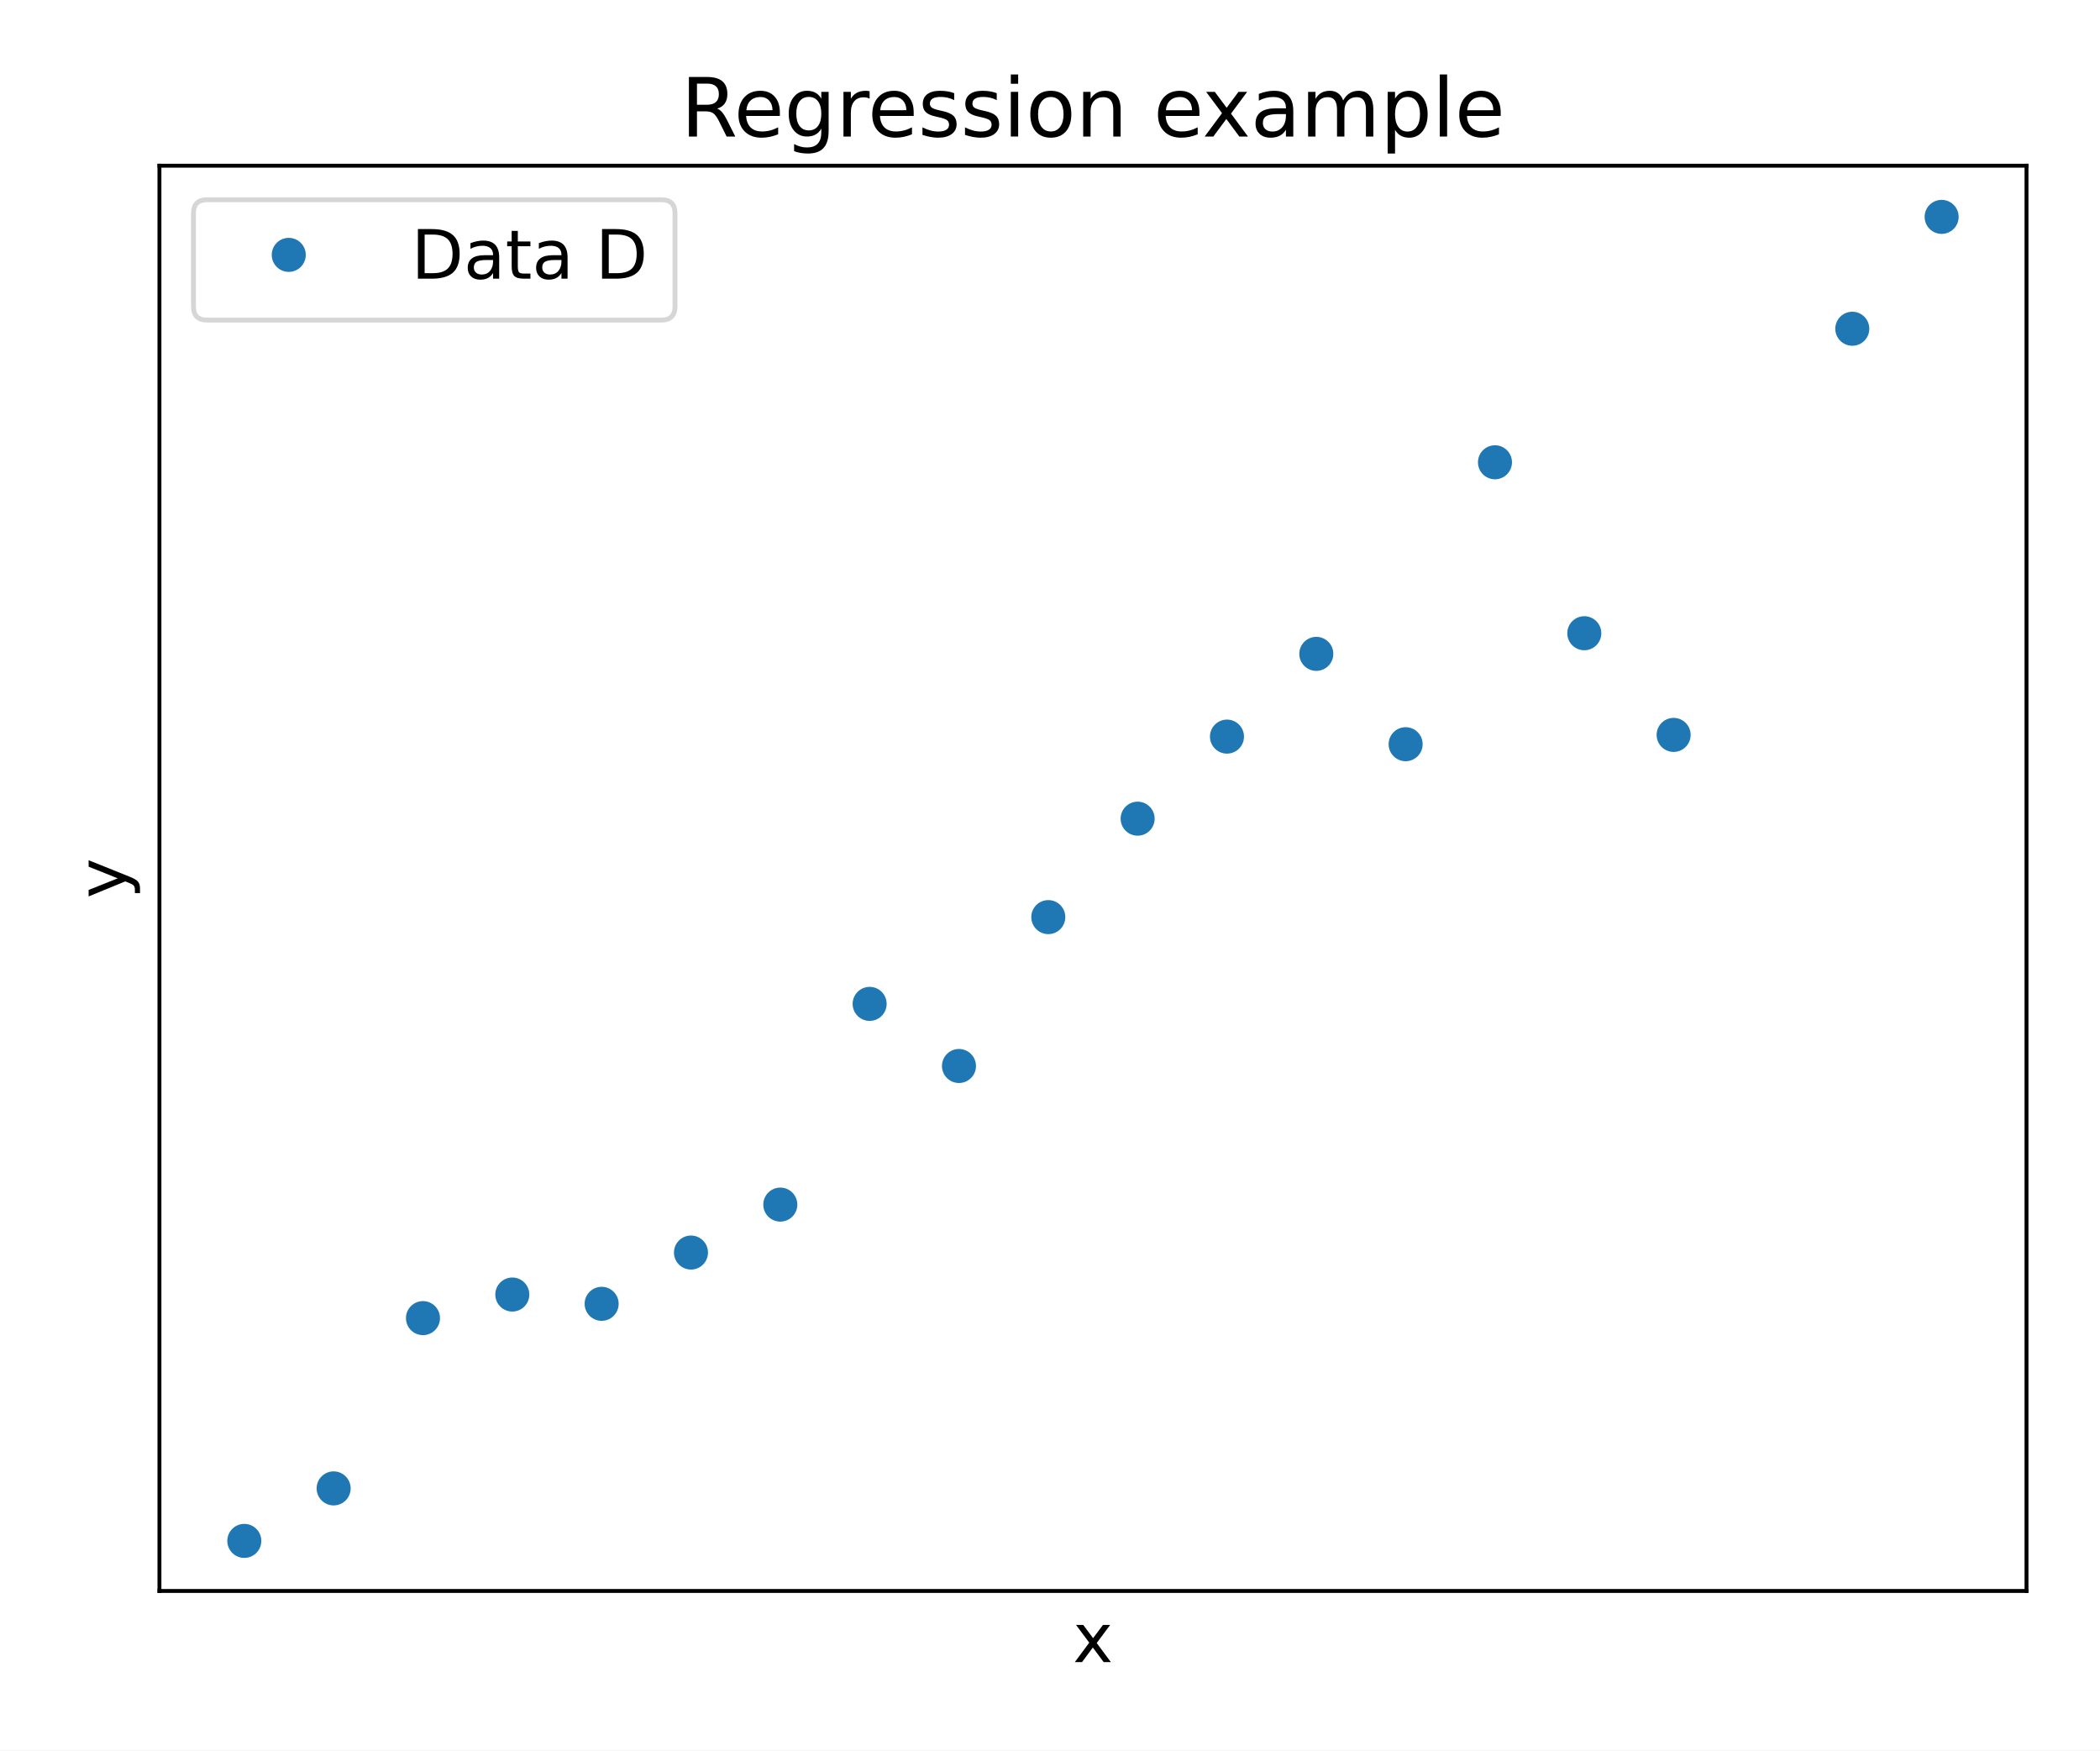
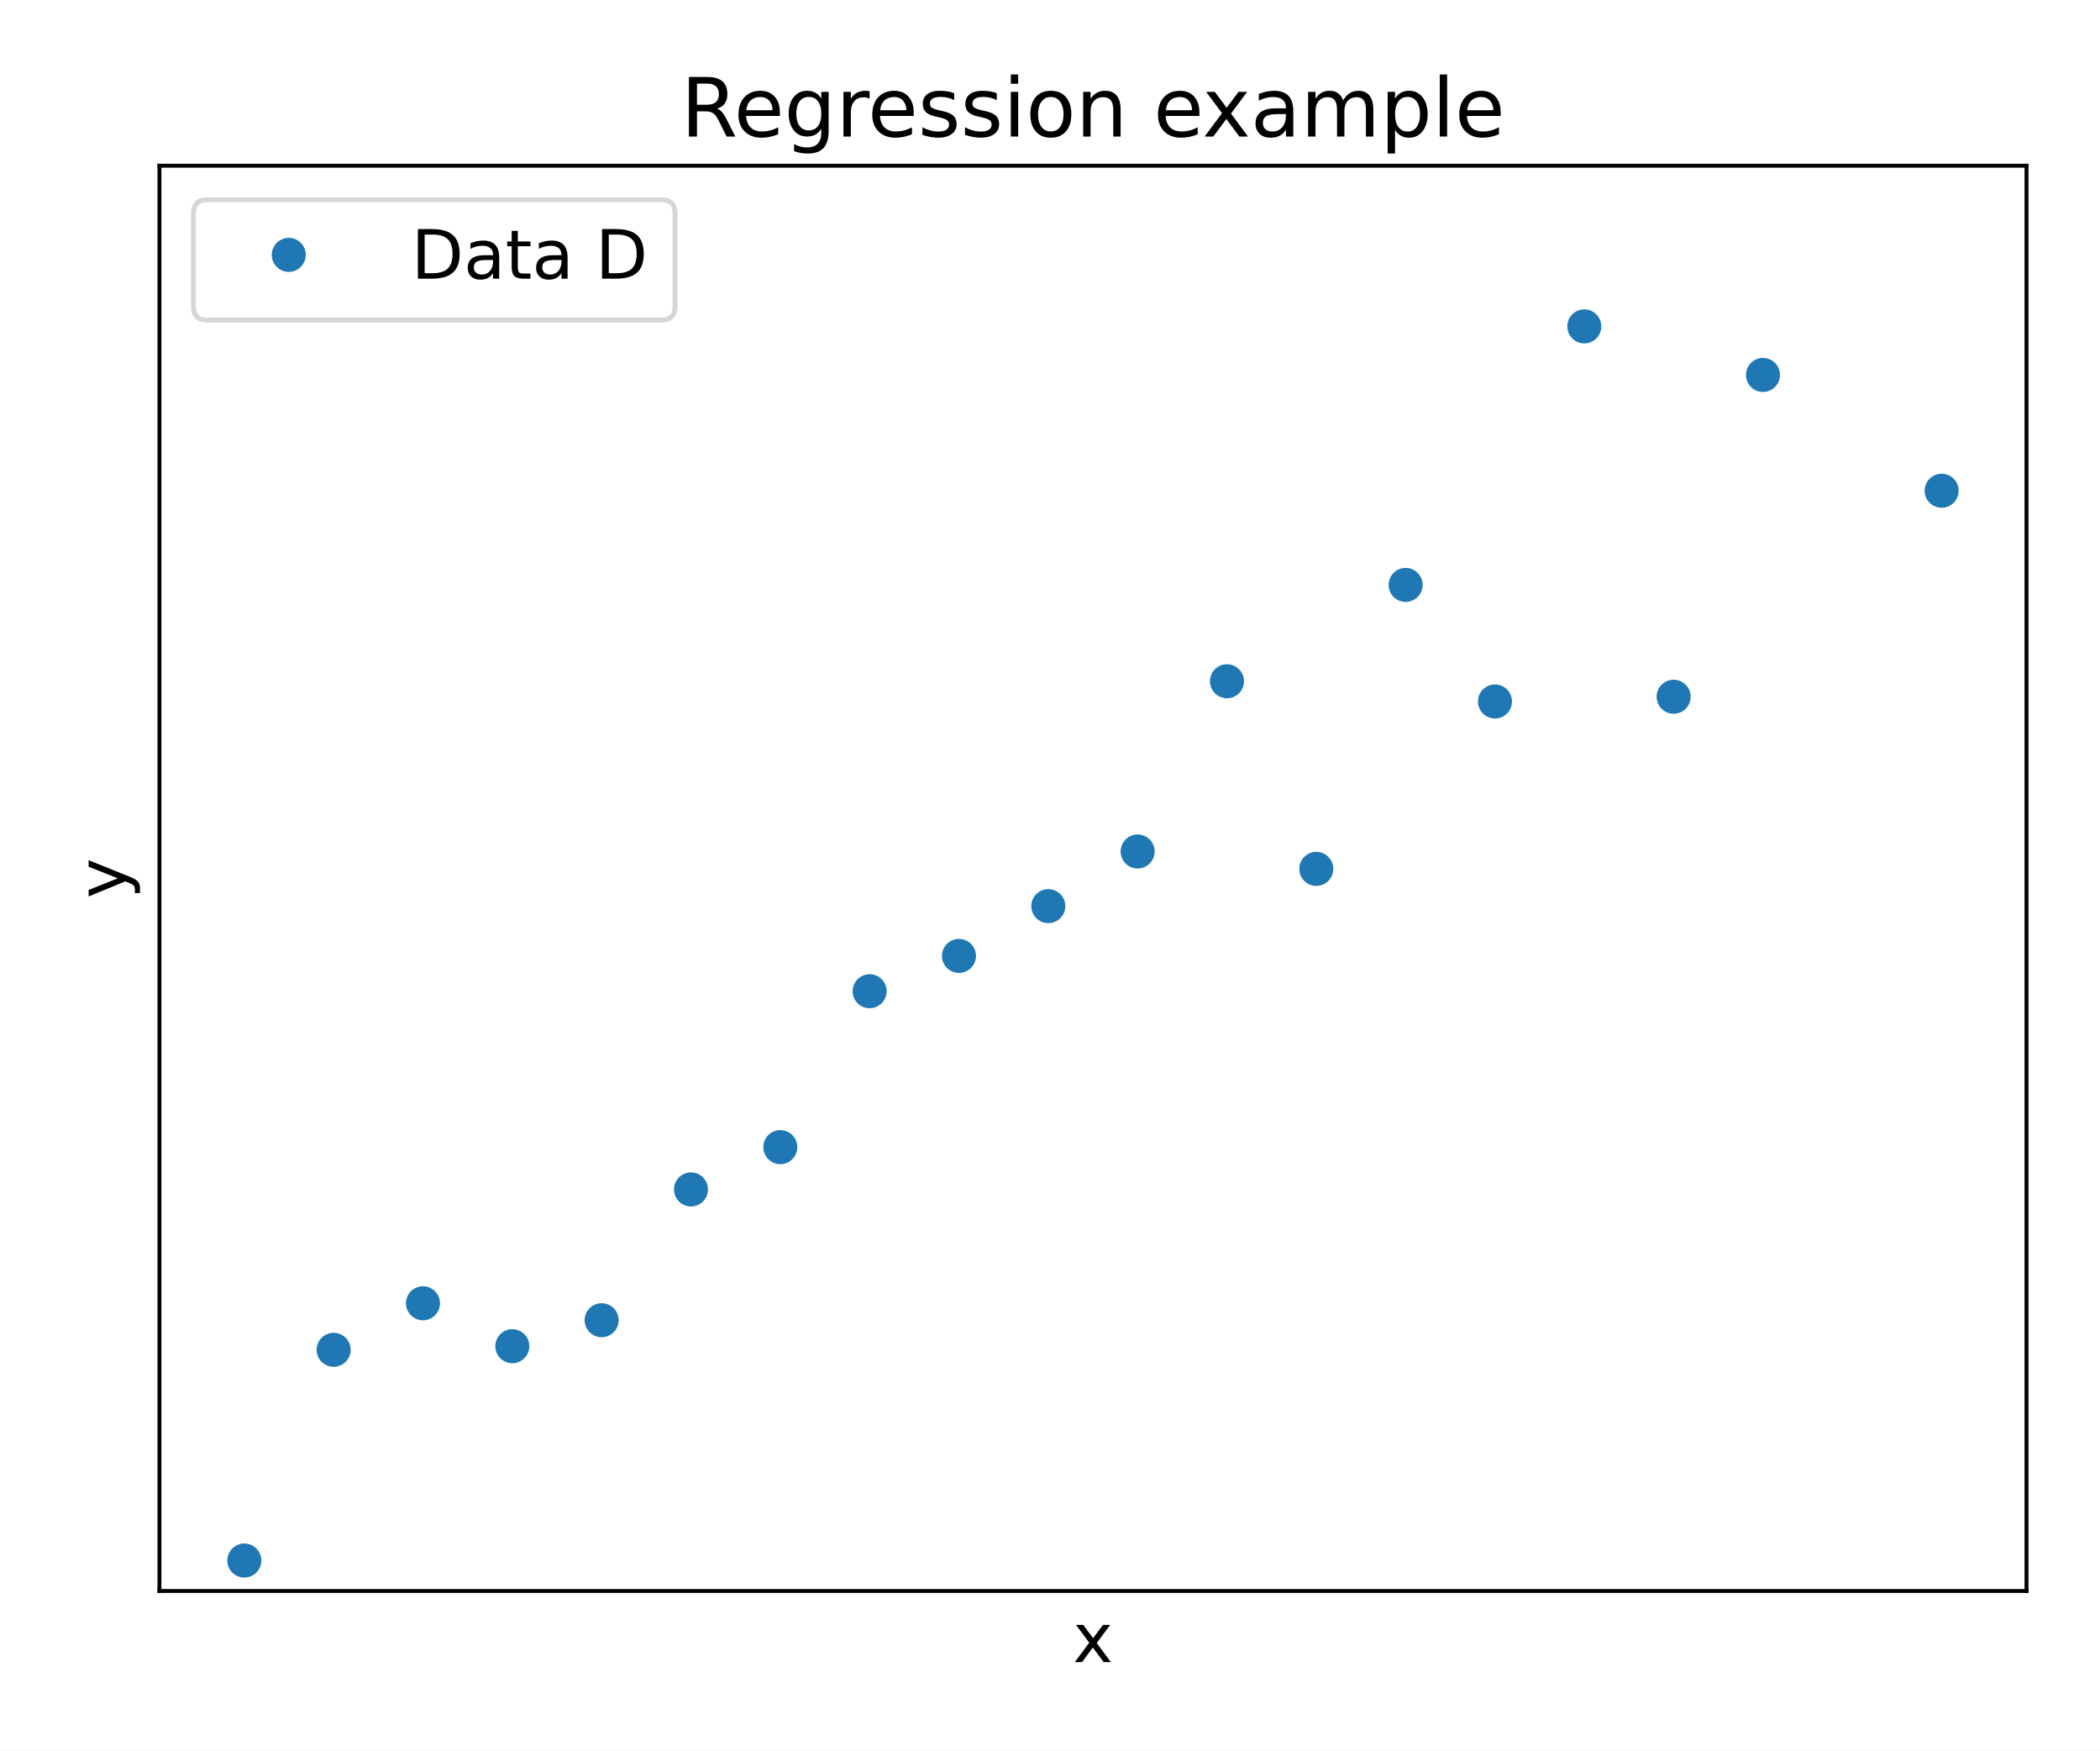
<svg xmlns="http://www.w3.org/2000/svg" xmlns:xlink="http://www.w3.org/1999/xlink" width="432pt" height="360pt" viewBox="0 0 432 360" version="1.1">
  <defs>
    <style type="text/css">*{stroke-linejoin: round; stroke-linecap: butt}</style>
  </defs>
  <g id="figure_1">
    <g id="patch_1">
      <path d="M 0 360  L 432 360  L 432 0  L 0 0  z " style="fill: #ffffff" />
    </g>
    <g id="axes_1">
      <g id="patch_2">
        <path d="M 32.8 327.2  L 416.88 327.2  L 416.88 34.08  L 32.8 34.08  z " style="fill: #ffffff" />
      </g>
      <g id="matplotlib.axis_1">
        <g id="text_1">
          <g transform="translate(220.6969 341.8378) scale(0.14 -0.14)">
            <defs>
              <path id="DejaVuSans-78" d="M 3513 3500  L 2247 1797  L 3578 0  L 2900 0  L 1881 1375  L 863 0  L 184 0  L 1544 1831  L 300 3500  L 978 3500  L 1906 2253  L 2834 3500  L 3513 3500  z " transform="scale(0.015625)" />
            </defs>
            <use xlink:href="#DejaVuSans-78" />
          </g>
        </g>
      </g>
      <g id="matplotlib.axis_2">
        <g id="text_2">
          <g transform="translate(25.88844 184.7831) rotate(-90) scale(0.14 -0.14)">
            <defs>
              <path id="DejaVuSans-79" d="M 2059 -325  Q 1816 -950 1584 -1140  Q 1353 -1331 966 -1331  L 506 -1331  L 506 -850  L 844 -850  Q 1081 -850 1212 -737  Q 1344 -625 1503 -206  L 1606 56  L 191 3500  L 800 3500  L 1894 763  L 2988 3500  L 3597 3500  L 2059 -325  z " transform="scale(0.015625)" />
            </defs>
            <use xlink:href="#DejaVuSans-79" />
          </g>
        </g>
      </g>
      <g id="line2d_1">
        <defs>
-           <path id="mfc01c7b622" d="M 0 3  C 0.796 3 1.559 2.684 2.121 2.121  C 2.684 1.559 3 0.796 3 0  C 3 -0.796 2.684 -1.559 2.121 -2.121  C 1.559 -2.684 0.796 -3 0 -3  C -0.796 -3 -1.559 -2.684 -2.121 -2.121  C -2.684 -1.559 -3 -0.796 -3 0  C -3 0.796 -2.684 1.559 -2.121 2.121  C -1.559 2.684 -0.796 3 0 3  z " style="stroke: #1f77b4" />
+           <path id="m75f8d7865f" d="M 0 3  C 0.796 3 1.559 2.684 2.121 2.121  C 2.684 1.559 3 0.796 3 0  C 3 -0.796 2.684 -1.559 2.121 -2.121  C 1.559 -2.684 0.796 -3 0 -3  C -0.796 -3 -1.559 -2.684 -2.121 -2.121  C -2.684 -1.559 -3 -0.796 -3 0  C -3 0.796 -2.684 1.559 -2.121 2.121  C -1.559 2.684 -0.796 3 0 3  z " style="stroke: #1f77b4" />
        </defs>
-         <g clip-path="url(#p375b1227e8)">
-           <use xlink:href="#mfc01c7b622" x="50.258" y="316.905" style="fill: #1f77b4; stroke: #1f77b4" />
-           <use xlink:href="#mfc01c7b622" x="68.635" y="306.108" style="fill: #1f77b4; stroke: #1f77b4" />
-           <use xlink:href="#mfc01c7b622" x="87.012" y="271.088" style="fill: #1f77b4; stroke: #1f77b4" />
-           <use xlink:href="#mfc01c7b622" x="105.389" y="266.237" style="fill: #1f77b4; stroke: #1f77b4" />
-           <use xlink:href="#mfc01c7b622" x="123.766" y="268.146" style="fill: #1f77b4; stroke: #1f77b4" />
-           <use xlink:href="#mfc01c7b622" x="142.143" y="257.602" style="fill: #1f77b4; stroke: #1f77b4" />
-           <use xlink:href="#mfc01c7b622" x="160.52" y="247.742" style="fill: #1f77b4; stroke: #1f77b4" />
-           <use xlink:href="#mfc01c7b622" x="178.897" y="206.46" style="fill: #1f77b4; stroke: #1f77b4" />
-           <use xlink:href="#mfc01c7b622" x="197.274" y="219.236" style="fill: #1f77b4; stroke: #1f77b4" />
-           <use xlink:href="#mfc01c7b622" x="215.651" y="188.616" style="fill: #1f77b4; stroke: #1f77b4" />
-           <use xlink:href="#mfc01c7b622" x="234.029" y="168.372" style="fill: #1f77b4; stroke: #1f77b4" />
-           <use xlink:href="#mfc01c7b622" x="252.406" y="151.493" style="fill: #1f77b4; stroke: #1f77b4" />
-           <use xlink:href="#mfc01c7b622" x="270.783" y="134.475" style="fill: #1f77b4; stroke: #1f77b4" />
-           <use xlink:href="#mfc01c7b622" x="289.16" y="153.055" style="fill: #1f77b4; stroke: #1f77b4" />
-           <use xlink:href="#mfc01c7b622" x="307.537" y="95.074" style="fill: #1f77b4; stroke: #1f77b4" />
-           <use xlink:href="#mfc01c7b622" x="325.914" y="130.232" style="fill: #1f77b4; stroke: #1f77b4" />
-           <use xlink:href="#mfc01c7b622" x="344.291" y="151.142" style="fill: #1f77b4; stroke: #1f77b4" />
-           <use xlink:href="#mfc01c7b622" x="362.668" y="25.019" style="fill: #1f77b4; stroke: #1f77b4" />
-           <use xlink:href="#mfc01c7b622" x="381.045" y="67.61" style="fill: #1f77b4; stroke: #1f77b4" />
-           <use xlink:href="#mfc01c7b622" x="399.422" y="44.604" style="fill: #1f77b4; stroke: #1f77b4" />
+         <g clip-path="url(#p1299fd9238)">
+           <use xlink:href="#m75f8d7865f" x="50.258" y="320.943" style="fill: #1f77b4; stroke: #1f77b4" />
+           <use xlink:href="#m75f8d7865f" x="68.635" y="277.605" style="fill: #1f77b4; stroke: #1f77b4" />
+           <use xlink:href="#m75f8d7865f" x="87.012" y="268.034" style="fill: #1f77b4; stroke: #1f77b4" />
+           <use xlink:href="#m75f8d7865f" x="105.389" y="276.866" style="fill: #1f77b4; stroke: #1f77b4" />
+           <use xlink:href="#m75f8d7865f" x="123.766" y="271.52" style="fill: #1f77b4; stroke: #1f77b4" />
+           <use xlink:href="#m75f8d7865f" x="142.143" y="244.622" style="fill: #1f77b4; stroke: #1f77b4" />
+           <use xlink:href="#m75f8d7865f" x="160.52" y="235.924" style="fill: #1f77b4; stroke: #1f77b4" />
+           <use xlink:href="#m75f8d7865f" x="178.897" y="203.857" style="fill: #1f77b4; stroke: #1f77b4" />
+           <use xlink:href="#m75f8d7865f" x="197.274" y="196.597" style="fill: #1f77b4; stroke: #1f77b4" />
+           <use xlink:href="#m75f8d7865f" x="215.651" y="186.355" style="fill: #1f77b4; stroke: #1f77b4" />
+           <use xlink:href="#m75f8d7865f" x="234.029" y="175.121" style="fill: #1f77b4; stroke: #1f77b4" />
+           <use xlink:href="#m75f8d7865f" x="252.406" y="140.11" style="fill: #1f77b4; stroke: #1f77b4" />
+           <use xlink:href="#m75f8d7865f" x="270.783" y="178.697" style="fill: #1f77b4; stroke: #1f77b4" />
+           <use xlink:href="#m75f8d7865f" x="289.16" y="120.294" style="fill: #1f77b4; stroke: #1f77b4" />
+           <use xlink:href="#m75f8d7865f" x="307.537" y="144.268" style="fill: #1f77b4; stroke: #1f77b4" />
+           <use xlink:href="#m75f8d7865f" x="325.914" y="67.129" style="fill: #1f77b4; stroke: #1f77b4" />
+           <use xlink:href="#m75f8d7865f" x="344.291" y="143.295" style="fill: #1f77b4; stroke: #1f77b4" />
+           <use xlink:href="#m75f8d7865f" x="362.668" y="77.109" style="fill: #1f77b4; stroke: #1f77b4" />
+           <use xlink:href="#m75f8d7865f" x="381.045" y="26.696" style="fill: #1f77b4; stroke: #1f77b4" />
+           <use xlink:href="#m75f8d7865f" x="399.422" y="100.926" style="fill: #1f77b4; stroke: #1f77b4" />
        </g>
      </g>
      <g id="patch_3">
        <path d="M 32.8 327.2  L 32.8 34.08  " style="fill: none; stroke: #000000; stroke-width: 0.8; stroke-linejoin: miter; stroke-linecap: square" />
      </g>
      <g id="patch_4">
        <path d="M 416.88 327.2  L 416.88 34.08  " style="fill: none; stroke: #000000; stroke-width: 0.8; stroke-linejoin: miter; stroke-linecap: square" />
      </g>
      <g id="patch_5">
        <path d="M 32.8 327.2  L 416.88 327.2  " style="fill: none; stroke: #000000; stroke-width: 0.8; stroke-linejoin: miter; stroke-linecap: square" />
      </g>
      <g id="patch_6">
        <path d="M 32.8 34.08  L 416.88 34.08  " style="fill: none; stroke: #000000; stroke-width: 0.8; stroke-linejoin: miter; stroke-linecap: square" />
      </g>
      <g id="text_3">
        <g transform="translate(140.0709 28.08) scale(0.168 -0.168)">
          <defs>
            <path id="DejaVuSans-52" d="M 2841 2188  Q 3044 2119 3236 1894  Q 3428 1669 3622 1275  L 4263 0  L 3584 0  L 2988 1197  Q 2756 1666 2539 1819  Q 2322 1972 1947 1972  L 1259 1972  L 1259 0  L 628 0  L 628 4666  L 2053 4666  Q 2853 4666 3247 4331  Q 3641 3997 3641 3322  Q 3641 2881 3436 2590  Q 3231 2300 2841 2188  z M 1259 4147  L 1259 2491  L 2053 2491  Q 2509 2491 2742 2702  Q 2975 2913 2975 3322  Q 2975 3731 2742 3939  Q 2509 4147 2053 4147  L 1259 4147  z " transform="scale(0.015625)" />
            <path id="DejaVuSans-65" d="M 3597 1894  L 3597 1613  L 953 1613  Q 991 1019 1311 708  Q 1631 397 2203 397  Q 2534 397 2845 478  Q 3156 559 3463 722  L 3463 178  Q 3153 47 2828 -22  Q 2503 -91 2169 -91  Q 1331 -91 842 396  Q 353 884 353 1716  Q 353 2575 817 3079  Q 1281 3584 2069 3584  Q 2775 3584 3186 3129  Q 3597 2675 3597 1894  z M 3022 2063  Q 3016 2534 2758 2815  Q 2500 3097 2075 3097  Q 1594 3097 1305 2825  Q 1016 2553 972 2059  L 3022 2063  z " transform="scale(0.015625)" />
            <path id="DejaVuSans-67" d="M 2906 1791  Q 2906 2416 2648 2759  Q 2391 3103 1925 3103  Q 1463 3103 1205 2759  Q 947 2416 947 1791  Q 947 1169 1205 825  Q 1463 481 1925 481  Q 2391 481 2648 825  Q 2906 1169 2906 1791  z M 3481 434  Q 3481 -459 3084 -895  Q 2688 -1331 1869 -1331  Q 1566 -1331 1297 -1286  Q 1028 -1241 775 -1147  L 775 -588  Q 1028 -725 1275 -790  Q 1522 -856 1778 -856  Q 2344 -856 2625 -561  Q 2906 -266 2906 331  L 2906 616  Q 2728 306 2450 153  Q 2172 0 1784 0  Q 1141 0 747 490  Q 353 981 353 1791  Q 353 2603 747 3093  Q 1141 3584 1784 3584  Q 2172 3584 2450 3431  Q 2728 3278 2906 2969  L 2906 3500  L 3481 3500  L 3481 434  z " transform="scale(0.015625)" />
            <path id="DejaVuSans-72" d="M 2631 2963  Q 2534 3019 2420 3045  Q 2306 3072 2169 3072  Q 1681 3072 1420 2755  Q 1159 2438 1159 1844  L 1159 0  L 581 0  L 581 3500  L 1159 3500  L 1159 2956  Q 1341 3275 1631 3429  Q 1922 3584 2338 3584  Q 2397 3584 2469 3576  Q 2541 3569 2628 3553  L 2631 2963  z " transform="scale(0.015625)" />
            <path id="DejaVuSans-73" d="M 2834 3397  L 2834 2853  Q 2591 2978 2328 3040  Q 2066 3103 1784 3103  Q 1356 3103 1142 2972  Q 928 2841 928 2578  Q 928 2378 1081 2264  Q 1234 2150 1697 2047  L 1894 2003  Q 2506 1872 2764 1633  Q 3022 1394 3022 966  Q 3022 478 2636 193  Q 2250 -91 1575 -91  Q 1294 -91 989 -36  Q 684 19 347 128  L 347 722  Q 666 556 975 473  Q 1284 391 1588 391  Q 1994 391 2212 530  Q 2431 669 2431 922  Q 2431 1156 2273 1281  Q 2116 1406 1581 1522  L 1381 1569  Q 847 1681 609 1914  Q 372 2147 372 2553  Q 372 3047 722 3315  Q 1072 3584 1716 3584  Q 2034 3584 2315 3537  Q 2597 3491 2834 3397  z " transform="scale(0.015625)" />
            <path id="DejaVuSans-69" d="M 603 3500  L 1178 3500  L 1178 0  L 603 0  L 603 3500  z M 603 4863  L 1178 4863  L 1178 4134  L 603 4134  L 603 4863  z " transform="scale(0.015625)" />
            <path id="DejaVuSans-6f" d="M 1959 3097  Q 1497 3097 1228 2736  Q 959 2375 959 1747  Q 959 1119 1226 758  Q 1494 397 1959 397  Q 2419 397 2687 759  Q 2956 1122 2956 1747  Q 2956 2369 2687 2733  Q 2419 3097 1959 3097  z M 1959 3584  Q 2709 3584 3137 3096  Q 3566 2609 3566 1747  Q 3566 888 3137 398  Q 2709 -91 1959 -91  Q 1206 -91 779 398  Q 353 888 353 1747  Q 353 2609 779 3096  Q 1206 3584 1959 3584  z " transform="scale(0.015625)" />
            <path id="DejaVuSans-6e" d="M 3513 2113  L 3513 0  L 2938 0  L 2938 2094  Q 2938 2591 2744 2837  Q 2550 3084 2163 3084  Q 1697 3084 1428 2787  Q 1159 2491 1159 1978  L 1159 0  L 581 0  L 581 3500  L 1159 3500  L 1159 2956  Q 1366 3272 1645 3428  Q 1925 3584 2291 3584  Q 2894 3584 3203 3211  Q 3513 2838 3513 2113  z " transform="scale(0.015625)" />
            <path id="DejaVuSans-20" transform="scale(0.015625)" />
            <path id="DejaVuSans-61" d="M 2194 1759  Q 1497 1759 1228 1600  Q 959 1441 959 1056  Q 959 750 1161 570  Q 1363 391 1709 391  Q 2188 391 2477 730  Q 2766 1069 2766 1631  L 2766 1759  L 2194 1759  z M 3341 1997  L 3341 0  L 2766 0  L 2766 531  Q 2569 213 2275 61  Q 1981 -91 1556 -91  Q 1019 -91 701 211  Q 384 513 384 1019  Q 384 1609 779 1909  Q 1175 2209 1959 2209  L 2766 2209  L 2766 2266  Q 2766 2663 2505 2880  Q 2244 3097 1772 3097  Q 1472 3097 1187 3025  Q 903 2953 641 2809  L 641 3341  Q 956 3463 1253 3523  Q 1550 3584 1831 3584  Q 2591 3584 2966 3190  Q 3341 2797 3341 1997  z " transform="scale(0.015625)" />
            <path id="DejaVuSans-6d" d="M 3328 2828  Q 3544 3216 3844 3400  Q 4144 3584 4550 3584  Q 5097 3584 5394 3201  Q 5691 2819 5691 2113  L 5691 0  L 5113 0  L 5113 2094  Q 5113 2597 4934 2840  Q 4756 3084 4391 3084  Q 3944 3084 3684 2787  Q 3425 2491 3425 1978  L 3425 0  L 2847 0  L 2847 2094  Q 2847 2600 2669 2842  Q 2491 3084 2119 3084  Q 1678 3084 1418 2786  Q 1159 2488 1159 1978  L 1159 0  L 581 0  L 581 3500  L 1159 3500  L 1159 2956  Q 1356 3278 1631 3431  Q 1906 3584 2284 3584  Q 2666 3584 2933 3390  Q 3200 3197 3328 2828  z " transform="scale(0.015625)" />
            <path id="DejaVuSans-70" d="M 1159 525  L 1159 -1331  L 581 -1331  L 581 3500  L 1159 3500  L 1159 2969  Q 1341 3281 1617 3432  Q 1894 3584 2278 3584  Q 2916 3584 3314 3078  Q 3713 2572 3713 1747  Q 3713 922 3314 415  Q 2916 -91 2278 -91  Q 1894 -91 1617 61  Q 1341 213 1159 525  z M 3116 1747  Q 3116 2381 2855 2742  Q 2594 3103 2138 3103  Q 1681 3103 1420 2742  Q 1159 2381 1159 1747  Q 1159 1113 1420 752  Q 1681 391 2138 391  Q 2594 391 2855 752  Q 3116 1113 3116 1747  z " transform="scale(0.015625)" />
            <path id="DejaVuSans-6c" d="M 603 4863  L 1178 4863  L 1178 0  L 603 0  L 603 4863  z " transform="scale(0.015625)" />
          </defs>
          <use xlink:href="#DejaVuSans-52" />
          <use xlink:href="#DejaVuSans-65" x="64.982" />
          <use xlink:href="#DejaVuSans-67" x="126.506" />
          <use xlink:href="#DejaVuSans-72" x="189.982" />
          <use xlink:href="#DejaVuSans-65" x="228.846" />
          <use xlink:href="#DejaVuSans-73" x="290.369" />
          <use xlink:href="#DejaVuSans-73" x="342.469" />
          <use xlink:href="#DejaVuSans-69" x="394.568" />
          <use xlink:href="#DejaVuSans-6f" x="422.352" />
          <use xlink:href="#DejaVuSans-6e" x="483.533" />
          <use xlink:href="#DejaVuSans-20" x="546.912" />
          <use xlink:href="#DejaVuSans-65" x="578.699" />
          <use xlink:href="#DejaVuSans-78" x="638.473" />
          <use xlink:href="#DejaVuSans-61" x="697.652" />
          <use xlink:href="#DejaVuSans-6d" x="758.932" />
          <use xlink:href="#DejaVuSans-70" x="856.344" />
          <use xlink:href="#DejaVuSans-6c" x="919.82" />
          <use xlink:href="#DejaVuSans-65" x="947.604" />
        </g>
      </g>
      <g id="legend_1">
        <g id="patch_7">
          <path d="M 42.6 65.829  L 136.057 65.829  Q 138.857 65.829 138.857 63.029  L 138.857 43.88  Q 138.857 41.08 136.057 41.08  L 42.6 41.08  Q 39.8 41.08 39.8 43.88  L 39.8 63.029  Q 39.8 65.829 42.6 65.829  z " style="fill: #ffffff; opacity: 0.8; stroke: #cccccc; stroke-linejoin: miter" />
        </g>
        <g id="line2d_2">
          <g>
-             <use xlink:href="#mfc01c7b622" x="59.4" y="52.418" style="fill: #1f77b4; stroke: #1f77b4" />
+             <use xlink:href="#m75f8d7865f" x="59.4" y="52.418" style="fill: #1f77b4; stroke: #1f77b4" />
          </g>
        </g>
        <g id="text_4">
          <g transform="translate(84.6 57.31781) scale(0.14 -0.14)">
            <defs>
              <path id="DejaVuSans-44" d="M 1259 4147  L 1259 519  L 2022 519  Q 2988 519 3436 956  Q 3884 1394 3884 2338  Q 3884 3275 3436 3711  Q 2988 4147 2022 4147  L 1259 4147  z M 628 4666  L 1925 4666  Q 3281 4666 3915 4102  Q 4550 3538 4550 2338  Q 4550 1131 3912 565  Q 3275 0 1925 0  L 628 0  L 628 4666  z " transform="scale(0.015625)" />
              <path id="DejaVuSans-74" d="M 1172 4494  L 1172 3500  L 2356 3500  L 2356 3053  L 1172 3053  L 1172 1153  Q 1172 725 1289 603  Q 1406 481 1766 481  L 2356 481  L 2356 0  L 1766 0  Q 1100 0 847 248  Q 594 497 594 1153  L 594 3053  L 172 3053  L 172 3500  L 594 3500  L 594 4494  L 1172 4494  z " transform="scale(0.015625)" />
            </defs>
            <use xlink:href="#DejaVuSans-44" />
            <use xlink:href="#DejaVuSans-61" x="77.002" />
            <use xlink:href="#DejaVuSans-74" x="138.281" />
            <use xlink:href="#DejaVuSans-61" x="177.49" />
            <use xlink:href="#DejaVuSans-20" x="238.77" />
            <use xlink:href="#DejaVuSans-44" x="270.557" />
          </g>
        </g>
      </g>
    </g>
  </g>
  <defs>
-     <clipPath id="p375b1227e8">
+     <clipPath id="p1299fd9238">
      <rect x="32.8" y="34.08" width="384.08" height="293.12" />
    </clipPath>
  </defs>
</svg>
